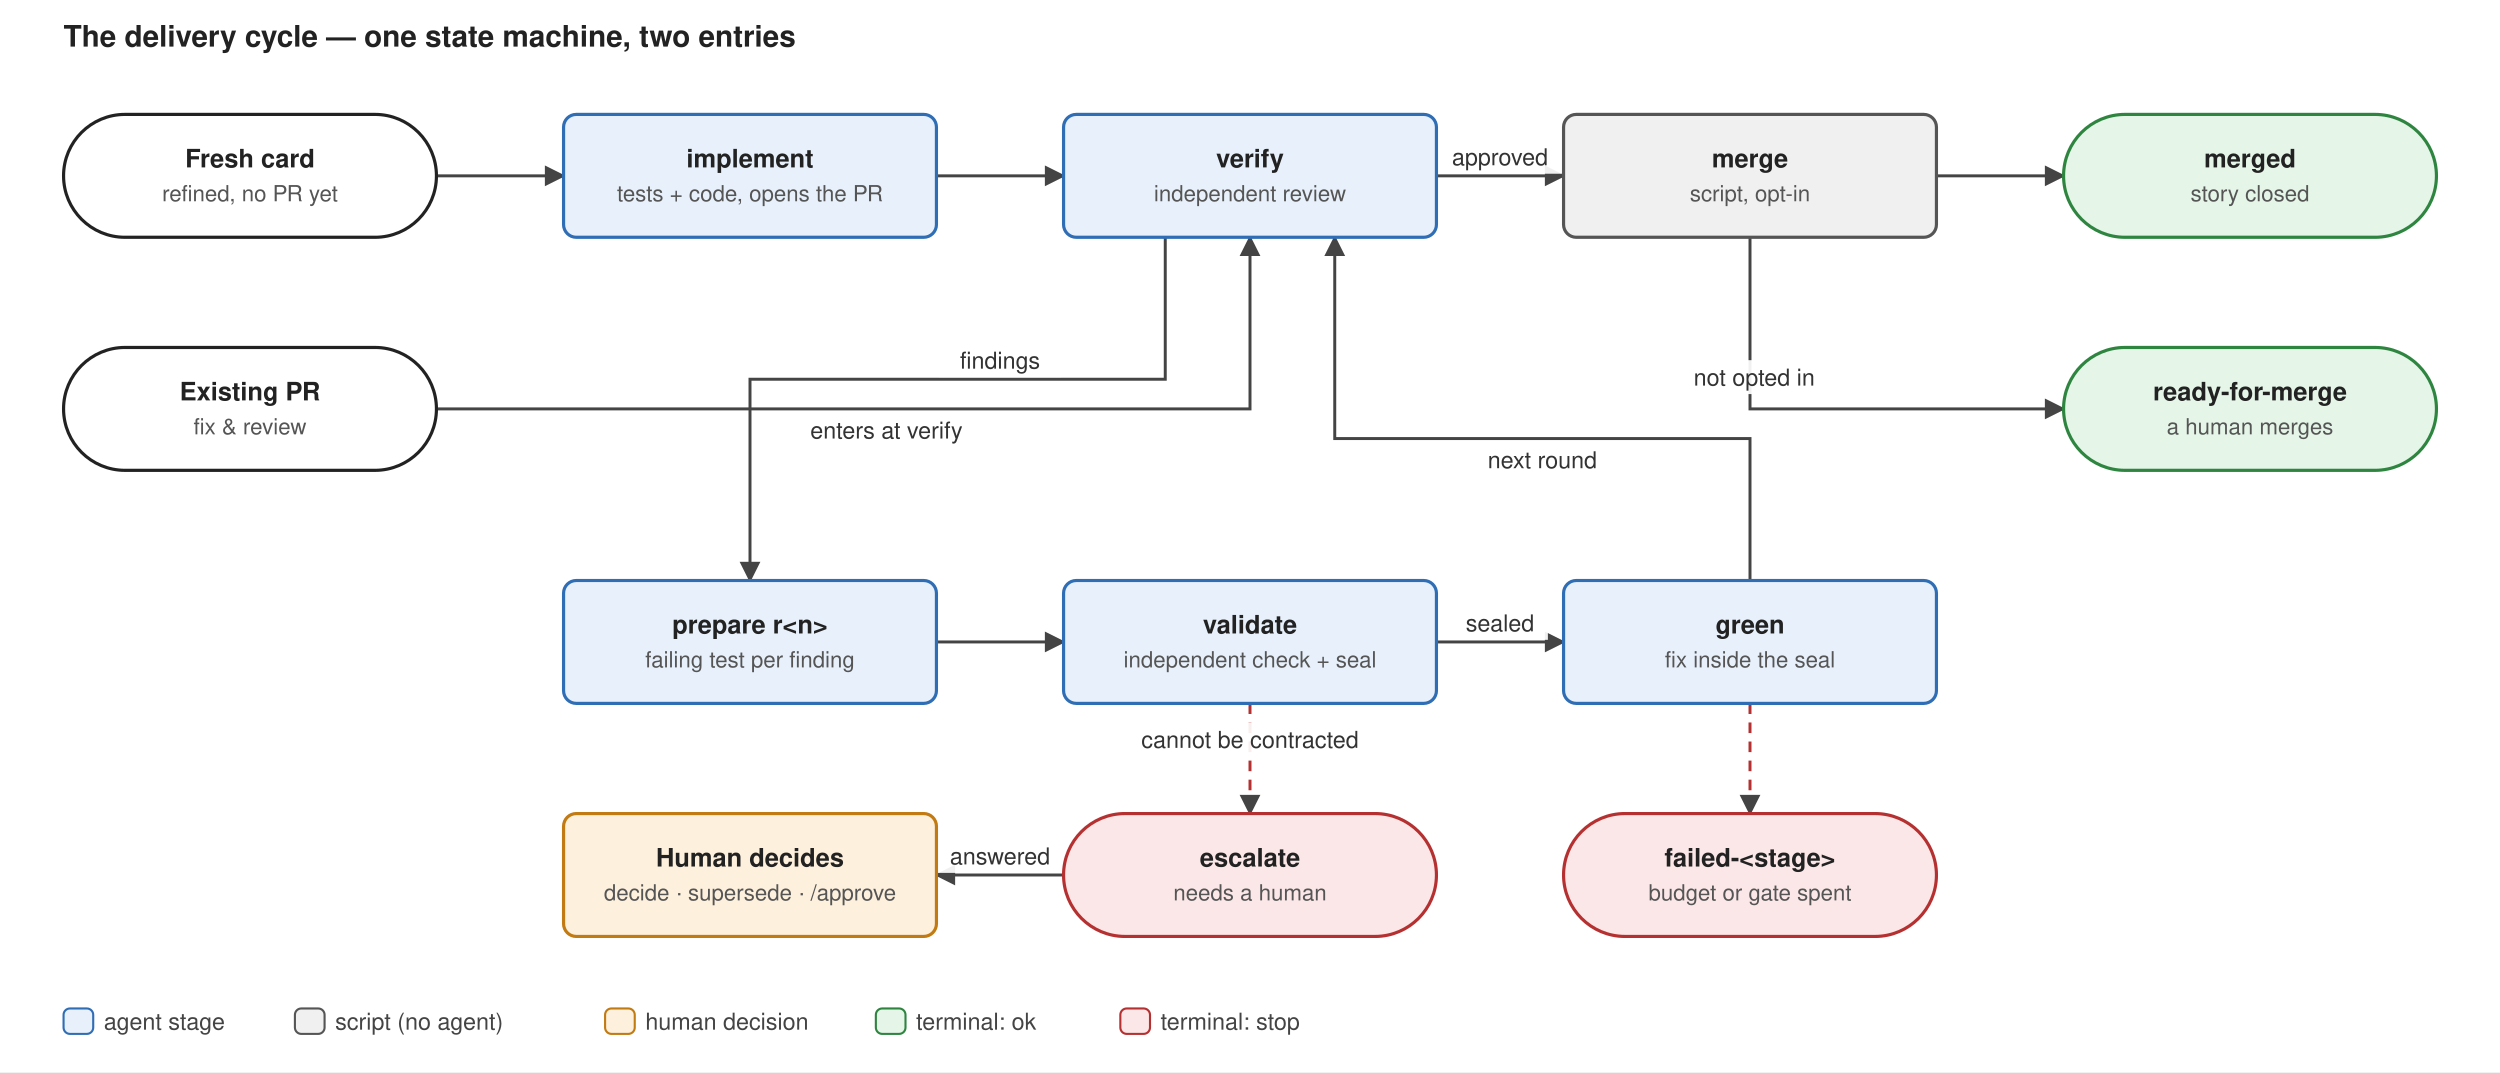
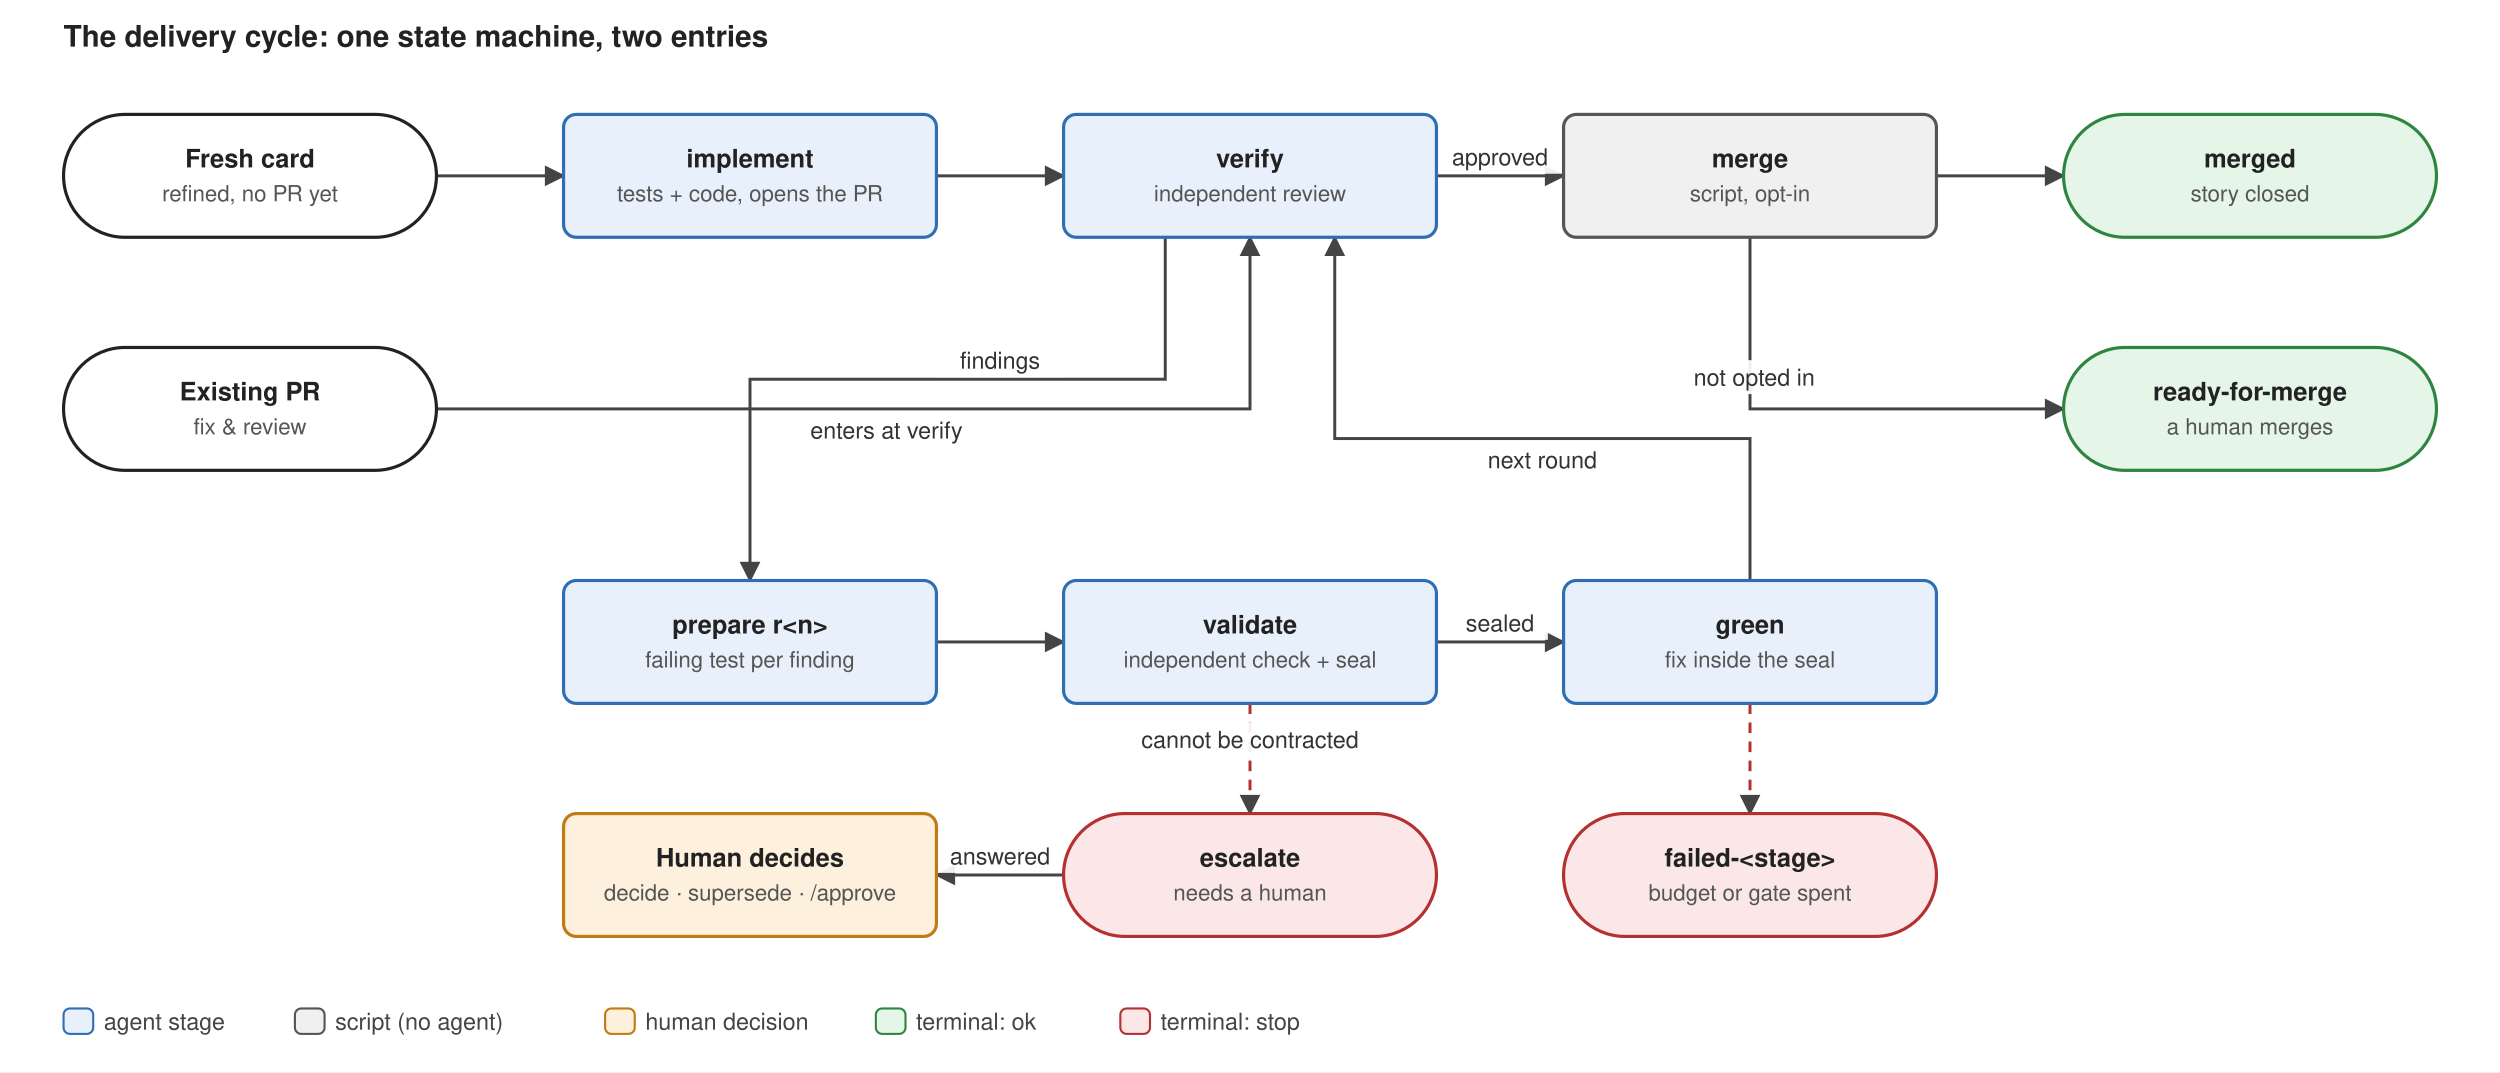
<svg xmlns="http://www.w3.org/2000/svg" viewBox="0 0 1180 506" width="1180" height="506" role="img" aria-labelledby="t d" font-family="Helvetica, Arial, sans-serif" font-size="12">
  <defs>
    <marker id="a" viewBox="0 0 10 10" refX="9" refY="5" markerWidth="7" markerHeight="7" orient="auto-start-reverse">
      <path d="M0 0L10 5L0 10z" fill="#444" />
    </marker>
  </defs>
  <rect width="1180" height="506" fill="#ffffff" />
-   <text x="30" y="22" font-size="14" font-weight="bold" fill="#222">The delivery cycle — one state machine, two entries</text>
+   <text x="30" y="22" font-size="14" font-weight="bold" fill="#222">The delivery cycle: one state machine, two entries</text>
  <polyline points="206,83 266,83" fill="none" stroke="#444" stroke-width="1.4" marker-end="url(#a)" />
  <polyline points="442,83 502,83" fill="none" stroke="#444" stroke-width="1.4" marker-end="url(#a)" />
  <polyline points="678,83 738,83" fill="none" stroke="#444" stroke-width="1.4" marker-end="url(#a)" />
  <rect x="679.2" y="66" width="57.6" height="16" fill="#ffffff" opacity="0.92" />
  <text x="708" y="78" text-anchor="middle" fill="#333" font-size="11">approved</text>
  <polyline points="914,83 974,83" fill="none" stroke="#444" stroke-width="1.4" marker-end="url(#a)" />
  <polyline points="826,112 826,193 974,193" fill="none" stroke="#444" stroke-width="1.4" marker-end="url(#a)" />
  <rect x="786.8" y="170" width="82.4" height="16" fill="#ffffff" opacity="0.92" />
  <text x="828" y="182" text-anchor="middle" fill="#333" font-size="11">not opted in</text>
  <polyline points="206,193 590,193 590,112" fill="none" stroke="#444" stroke-width="1.4" marker-end="url(#a)" />
  <rect x="364.8" y="195" width="107.2" height="16" fill="#ffffff" opacity="0.92" />
  <text x="418.4" y="207" text-anchor="middle" fill="#333" font-size="11">enters at verify</text>
  <polyline points="550,112 550,179 354,179 354,274" fill="none" stroke="#444" stroke-width="1.4" marker-end="url(#a)" />
  <rect x="443.2" y="162" width="57.6" height="16" fill="#ffffff" opacity="0.92" />
  <text x="472" y="174" text-anchor="middle" fill="#333" font-size="11">findings</text>
  <polyline points="442,303 502,303" fill="none" stroke="#444" stroke-width="1.4" marker-end="url(#a)" />
  <polyline points="678,303 738,303" fill="none" stroke="#444" stroke-width="1.4" marker-end="url(#a)" />
  <rect x="685.4" y="286" width="45.2" height="16" fill="#ffffff" opacity="0.92" />
  <text x="708" y="298" text-anchor="middle" fill="#333" font-size="11">sealed</text>
  <polyline points="826,274 826,207 630,207 630,112" fill="none" stroke="#444" stroke-width="1.4" marker-end="url(#a)" />
  <rect x="693" y="209" width="70" height="16" fill="#ffffff" opacity="0.92" />
  <text x="728" y="221" text-anchor="middle" fill="#333" font-size="11">next round</text>
  <polyline points="590,332 590,384" fill="none" stroke="#b53030" stroke-width="1.4" stroke-dasharray="5 4" marker-end="url(#a)" />
  <rect x="524" y="341" width="132" height="16" fill="#ffffff" opacity="0.92" />
  <text x="590" y="353" text-anchor="middle" fill="#333" font-size="11">cannot be contracted</text>
  <polyline points="826,332 826,384" fill="none" stroke="#b53030" stroke-width="1.4" stroke-dasharray="5 4" marker-end="url(#a)" />
  <polyline points="502,413 442,413" fill="none" stroke="#444" stroke-width="1.4" marker-end="url(#a)" />
  <rect x="443.2" y="396" width="57.6" height="16" fill="#ffffff" opacity="0.92" />
  <text x="472" y="408" text-anchor="middle" fill="#333" font-size="11">answered</text>
  <rect x="30" y="54" width="176" height="58" rx="29" fill="#ffffff" stroke="#222222" stroke-width="1.5" />
  <text x="118" y="79" text-anchor="middle" fill="#222" font-weight="bold">Fresh card</text>
  <text x="118" y="95" text-anchor="middle" fill="#555" font-size="10.5">refined, no PR yet</text>
  <rect x="266" y="54" width="176" height="58" rx="6" fill="#e8f1fb" stroke="#2f6db5" stroke-width="1.5" />
  <text x="354" y="79" text-anchor="middle" fill="#222" font-weight="bold">implement</text>
  <text x="354" y="95" text-anchor="middle" fill="#555" font-size="10.5">tests + code, opens the PR</text>
  <rect x="502" y="54" width="176" height="58" rx="6" fill="#e8f1fb" stroke="#2f6db5" stroke-width="1.5" />
  <text x="590" y="79" text-anchor="middle" fill="#222" font-weight="bold">verify</text>
  <text x="590" y="95" text-anchor="middle" fill="#555" font-size="10.5">independent review</text>
  <rect x="738" y="54" width="176" height="58" rx="6" fill="#f0f0f0" stroke="#555555" stroke-width="1.5" />
  <text x="826" y="79" text-anchor="middle" fill="#222" font-weight="bold">merge</text>
  <text x="826" y="95" text-anchor="middle" fill="#555" font-size="10.5">script, opt-in</text>
  <rect x="974" y="54" width="176" height="58" rx="29" fill="#e5f5e8" stroke="#2e8540" stroke-width="1.5" />
  <text x="1062" y="79" text-anchor="middle" fill="#222" font-weight="bold">merged</text>
  <text x="1062" y="95" text-anchor="middle" fill="#555" font-size="10.5">story closed</text>
  <rect x="974" y="164" width="176" height="58" rx="29" fill="#e5f5e8" stroke="#2e8540" stroke-width="1.5" />
  <text x="1062" y="189" text-anchor="middle" fill="#222" font-weight="bold">ready-for-merge</text>
  <text x="1062" y="205" text-anchor="middle" fill="#555" font-size="10.5">a human merges</text>
  <rect x="30" y="164" width="176" height="58" rx="29" fill="#ffffff" stroke="#222222" stroke-width="1.5" />
  <text x="118" y="189" text-anchor="middle" fill="#222" font-weight="bold">Existing PR</text>
  <text x="118" y="205" text-anchor="middle" fill="#555" font-size="10.5">fix &amp; review</text>
  <rect x="266" y="274" width="176" height="58" rx="6" fill="#e8f1fb" stroke="#2f6db5" stroke-width="1.5" />
  <text x="354" y="299" text-anchor="middle" fill="#222" font-weight="bold">prepare r&lt;n&gt;</text>
  <text x="354" y="315" text-anchor="middle" fill="#555" font-size="10.5">failing test per finding</text>
  <rect x="502" y="274" width="176" height="58" rx="6" fill="#e8f1fb" stroke="#2f6db5" stroke-width="1.5" />
  <text x="590" y="299" text-anchor="middle" fill="#222" font-weight="bold">validate</text>
  <text x="590" y="315" text-anchor="middle" fill="#555" font-size="10.5">independent check + seal</text>
  <rect x="738" y="274" width="176" height="58" rx="6" fill="#e8f1fb" stroke="#2f6db5" stroke-width="1.5" />
  <text x="826" y="299" text-anchor="middle" fill="#222" font-weight="bold">green</text>
  <text x="826" y="315" text-anchor="middle" fill="#555" font-size="10.5">fix inside the seal</text>
  <rect x="502" y="384" width="176" height="58" rx="29" fill="#fbe7e7" stroke="#b53030" stroke-width="1.5" />
  <text x="590" y="409" text-anchor="middle" fill="#222" font-weight="bold">escalate</text>
  <text x="590" y="425" text-anchor="middle" fill="#555" font-size="10.5">needs a human</text>
  <rect x="738" y="384" width="176" height="58" rx="29" fill="#fbe7e7" stroke="#b53030" stroke-width="1.5" />
  <text x="826" y="409" text-anchor="middle" fill="#222" font-weight="bold">failed-&lt;stage&gt;</text>
  <text x="826" y="425" text-anchor="middle" fill="#555" font-size="10.5">budget or gate spent</text>
  <rect x="266" y="384" width="176" height="58" rx="6" fill="#fdf0dc" stroke="#c27a12" stroke-width="1.5" />
  <text x="354" y="409" text-anchor="middle" fill="#222" font-weight="bold">Human decides</text>
  <text x="354" y="425" text-anchor="middle" fill="#555" font-size="10.5">decide · supersede · /approve</text>
  <rect x="30" y="476" width="14" height="12" rx="3" fill="#e8f1fb" stroke="#2f6db5" />
  <text x="49" y="486" fill="#444" font-size="11">agent stage</text>
  <rect x="139.2" y="476" width="14" height="12" rx="3" fill="#f0f0f0" stroke="#555555" />
  <text x="158.2" y="486" fill="#444" font-size="11">script (no agent)</text>
  <rect x="285.6" y="476" width="14" height="12" rx="3" fill="#fdf0dc" stroke="#c27a12" />
  <text x="304.6" y="486" fill="#444" font-size="11">human decision</text>
  <rect x="413.4" y="476" width="14" height="12" rx="3" fill="#e5f5e8" stroke="#2e8540" />
  <text x="432.4" y="486" fill="#444" font-size="11">terminal: ok</text>
  <rect x="528.8" y="476" width="14" height="12" rx="3" fill="#fbe7e7" stroke="#b53030" />
  <text x="547.8" y="486" fill="#444" font-size="11">terminal: stop</text>
</svg>
